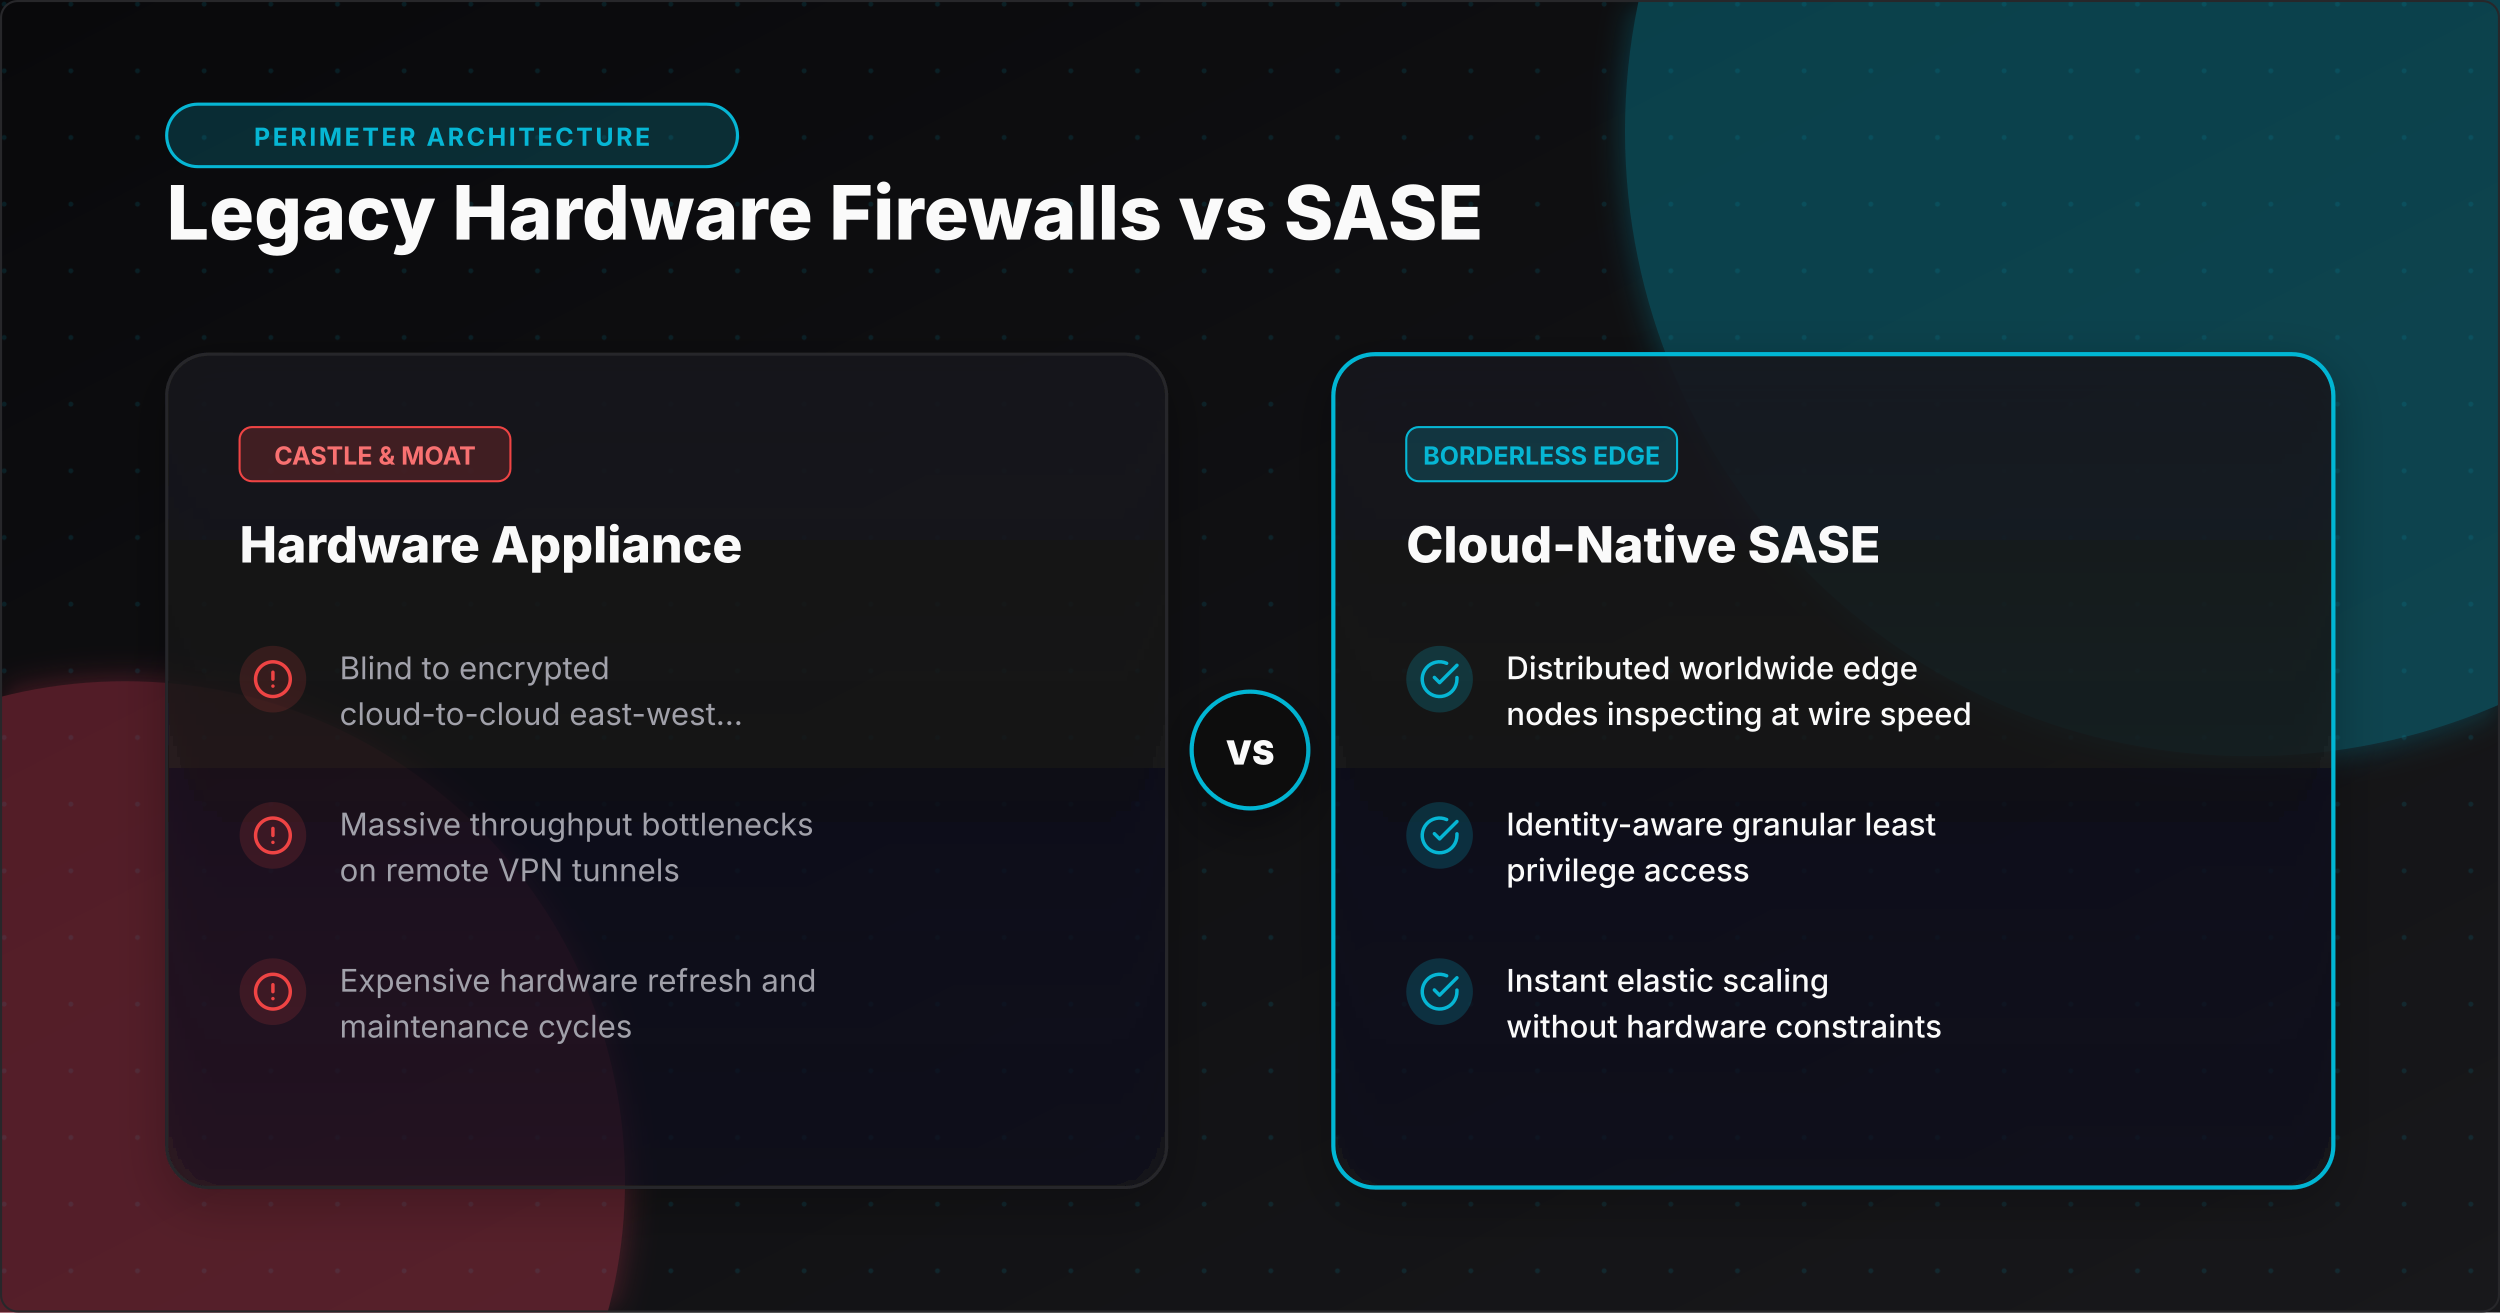
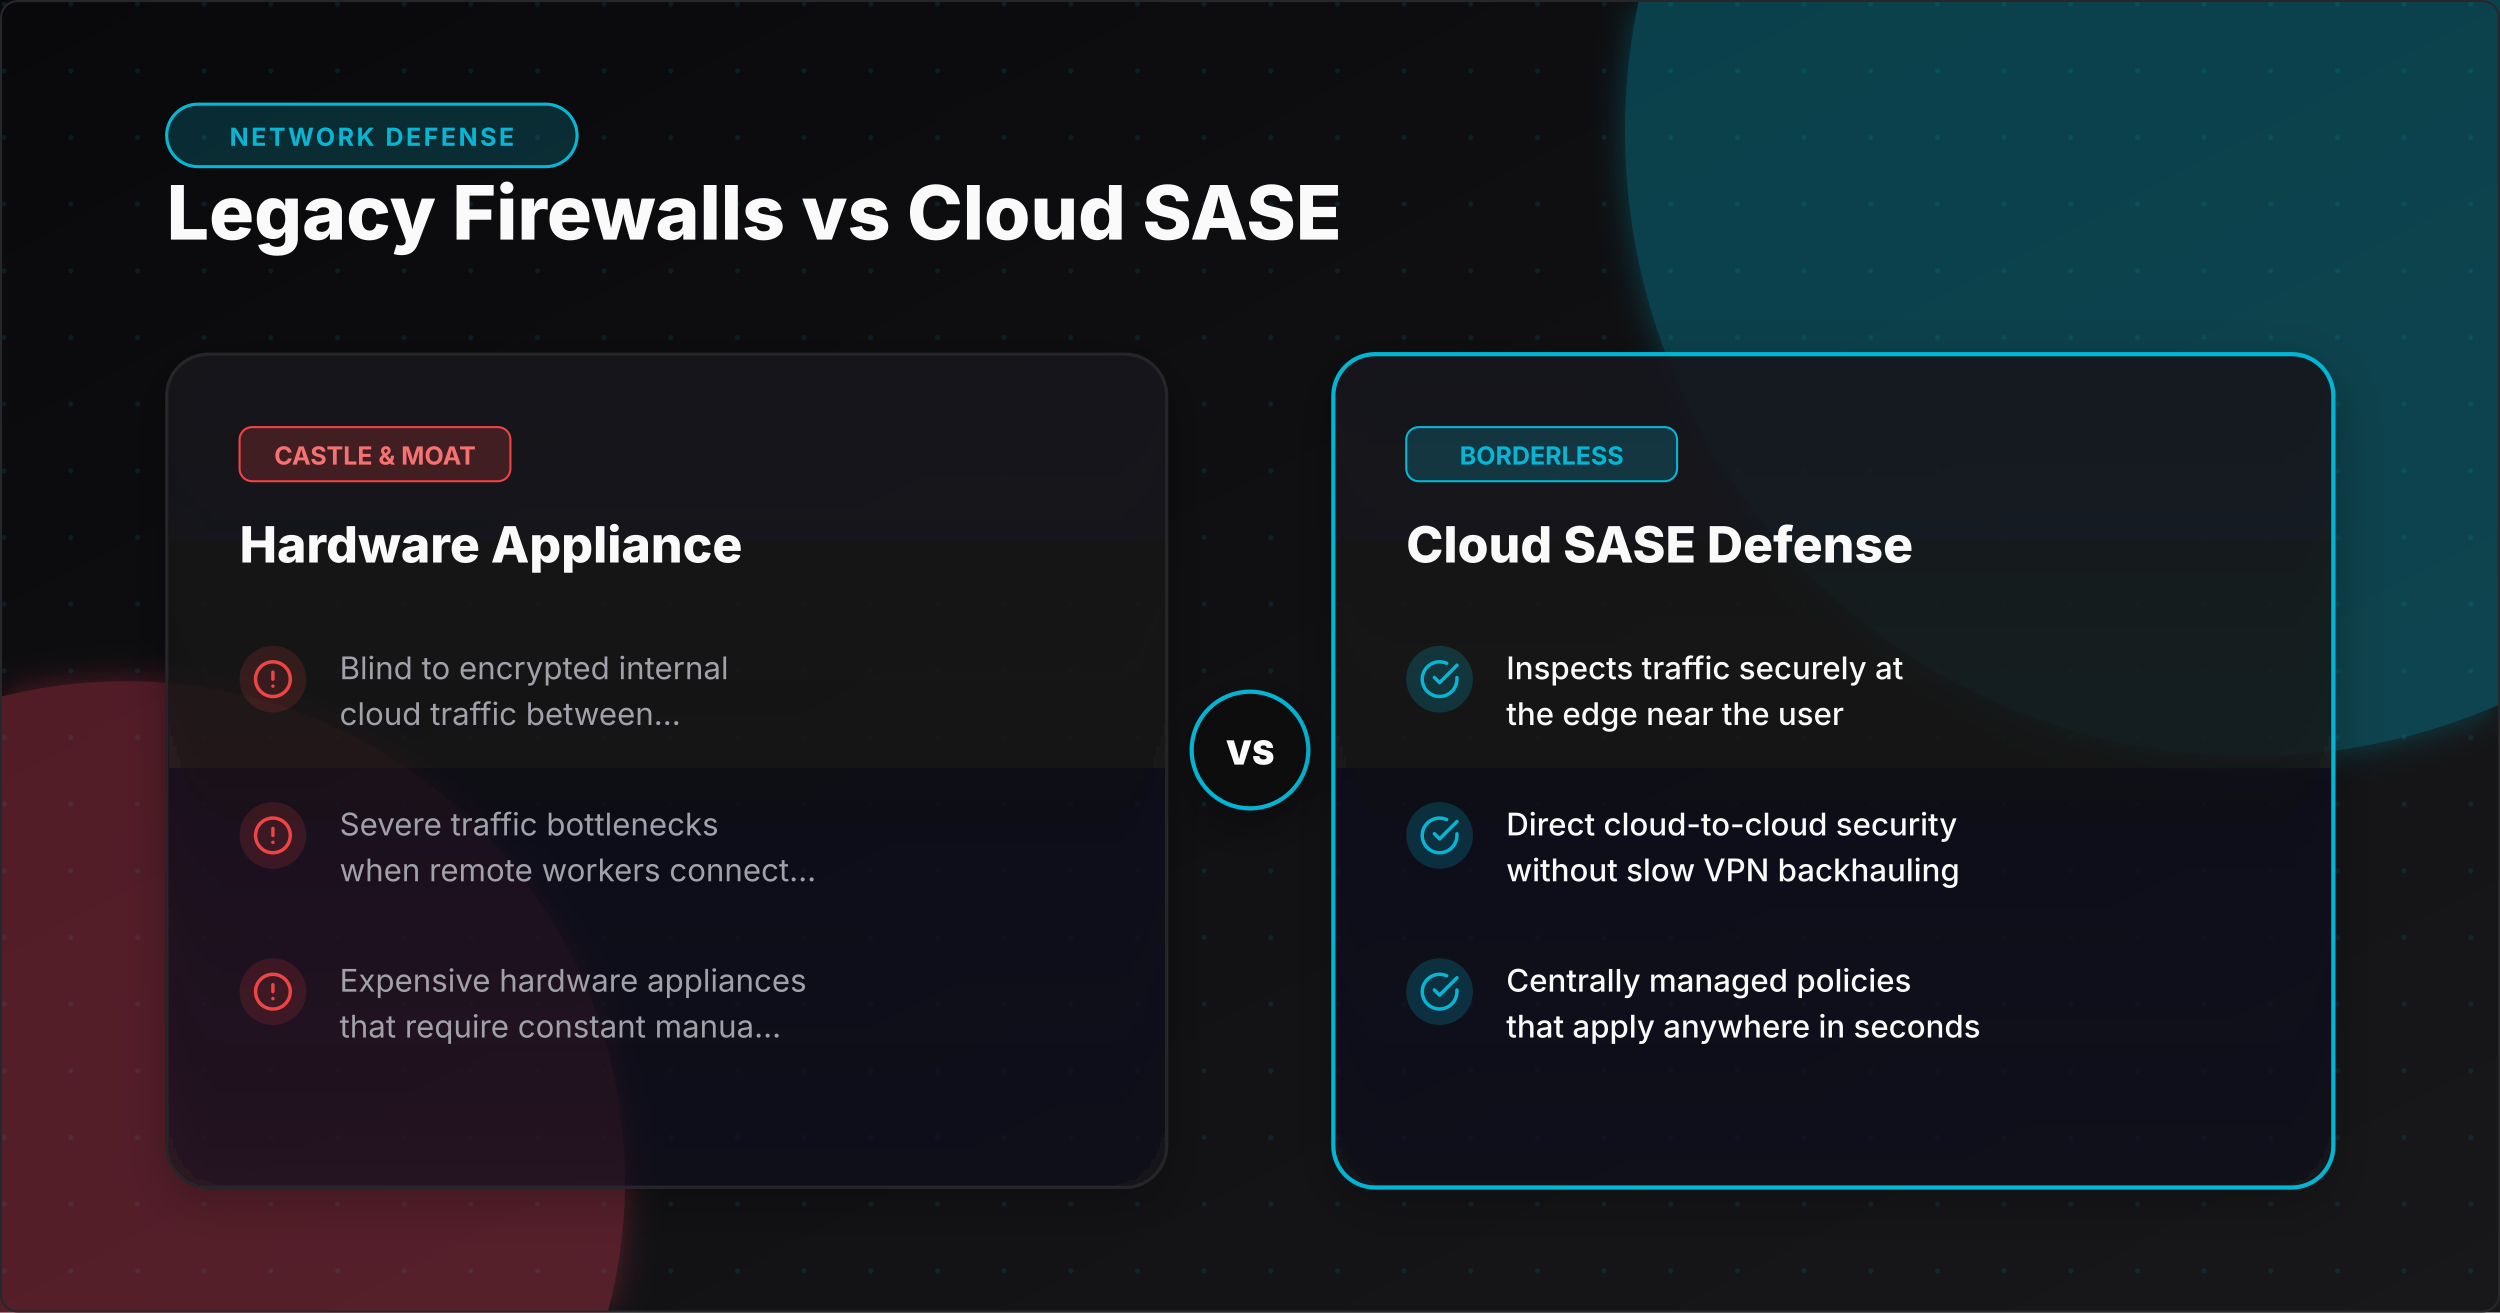
- <svg xmlns="http://www.w3.org/2000/svg" viewBox="0 0 1200 630" width="1200" height="630" role="img" aria-label="Legacy Hardware Firewalls vs SASE">
+ <svg xmlns="http://www.w3.org/2000/svg" viewBox="0 0 1200 630" width="1200" height="630" role="img" aria-label="Legacy Firewalls vs Cloud SASE">
  <defs>
    <linearGradient id="comp-design_027-bg-grad" x1="0%" y1="0%" x2="100%" y2="100%">
      <stop offset="0%" stop-color="#09090b" />
      <stop offset="100%" stop-color="#18181b" />
    </linearGradient>
    <linearGradient id="comp-design_027-primary-grad" x1="0%" y1="0%" x2="100%" y2="0%">
      <stop offset="0%" stop-color="#06b6d4" />
      <stop offset="100%" stop-color="#f43f5e" />
    </linearGradient>
    <linearGradient id="comp-design_027-card-grad" x1="0%" y1="0%" x2="0%" y2="100%">
      <stop offset="0%" stop-color="#18181b" stop-opacity="0.9" />
      <stop offset="100%" stop-color="#18181b" stop-opacity="0.6" />
    </linearGradient>
    <filter id="comp-design_027-shadow" x="-10%" y="-10%" width="130%" height="130%" filterUnits="userSpaceOnUse">
      <feDropShadow dx="0" dy="8" stdDeviation="12" flood-color="#000000" flood-opacity="0.35" />
    </filter>
    <filter id="comp-design_027-glow" x="-20%" y="-20%" width="140%" height="140%">
      <feGaussianBlur stdDeviation="8" result="blur" />
      <feComposite in="SourceGraphic" in2="blur" operator="over" />
    </filter>
    <pattern id="comp-design_027-dot-grid" x="0" y="0" width="32" height="32" patternUnits="userSpaceOnUse">
      <circle cx="2" cy="2" r="1.2" fill="#06b6d4" fill-opacity="0.12" />
    </pattern>
  </defs>
  <rect width="1200" height="630" fill="url(#comp-design_027-bg-grad)" />
  <rect width="1200" height="630" fill="url(#comp-design_027-dot-grid)" />
  <g opacity="0.3">
    <circle cx="1080" cy="63" r="300" fill="#06b6d4" filter="url(#comp-design_027-glow)" />
    <circle cx="60" cy="567" r="240" fill="#f43f5e" filter="url(#comp-design_027-glow)" />
  </g>
  <rect x="0.5" y="0.5" width="1199" height="629" rx="8" fill="none" stroke="#27272a" stroke-width="1" />
  <g transform="translate(80, 50)">
-     <rect x="0" y="0" width="274" height="30" rx="15" fill="#06b6d4" fill-opacity="0.2" stroke="#06b6d4" stroke-width="1.5" />
-     <text x="137" y="20" fill="#06b6d4" font-size="12" font-weight="700" text-anchor="middle" font-family="Inter, sans-serif" letter-spacing="1.2">
-       PERIMETER ARCHITECTURE
+     <rect x="0" y="0" width="197" height="30" rx="15" fill="#06b6d4" fill-opacity="0.2" stroke="#06b6d4" stroke-width="1.5" />
+     <text x="98.5" y="20" fill="#06b6d4" font-size="12" font-weight="700" text-anchor="middle" font-family="Inter, sans-serif" letter-spacing="1.2">
+       NETWORK DEFENSE
    </text>
    <text x="0" y="65" fill="#fafafa" font-size="36" font-weight="800" text-anchor="start" font-family="Inter, system-ui, -apple-system, sans-serif" opacity="1">
-       <tspan x="0" dy="0">Legacy Hardware Firewalls vs SASE</tspan>
+       <tspan x="0" dy="0">Legacy Firewalls vs Cloud SASE</tspan>
    </text>
  </g>
  <g transform="translate(80, 170)">
    <rect x="0" y="0" width="480" height="400" rx="20" fill="url(#comp-design_027-card-grad)" stroke="#27272a" stroke-width="1.5" filter="url(#comp-design_027-shadow)" />
    <g transform="translate(35, 35)">
      <rect x="0" y="0" width="130" height="26" rx="6" fill="#ef4444" fill-opacity="0.2" stroke="#ef4444" stroke-width="1" />
      <text x="65" y="18" fill="#f87171" font-size="12" font-weight="700" text-anchor="middle" font-family="Inter, sans-serif">
        CASTLE &amp; MOAT
      </text>
      <text x="0" y="65" fill="#fafafa" font-size="24" font-weight="800" text-anchor="start" font-family="Inter, system-ui, -apple-system, sans-serif" opacity="1">
        <tspan x="0" dy="0">Hardware Appliance</tspan>
      </text>
    </g>
    <g transform="translate(35, 140)">
      <g transform="translate(0, 0)">
        <circle cx="16" cy="16" r="16" fill="#ef4444" fill-opacity="0.15" />
        <g transform="translate(6, 6)" fill="none" stroke="#ef4444" stroke-width="2" stroke-linecap="round" stroke-linejoin="round">
          <svg width="20" height="20" viewBox="0 0 24 24">
            <circle cx="12" cy="12" r="10" />
            <line x1="12" x2="12" y1="8" y2="12" />
            <line x1="12" x2="12.01" y1="16" y2="16" />
          </svg>
        </g>
        <text x="48" y="16" fill="#a1a1aa" font-size="15" font-weight="normal" text-anchor="start" font-family="Inter, system-ui, -apple-system, sans-serif" opacity="1">
-           <tspan x="48" dy="0">Blind to encrypted</tspan>
-           <tspan x="48" dy="22">cloud-to-cloud east-west...</tspan>
+           <tspan x="48" dy="0">Blind to encrypted internal</tspan>
+           <tspan x="48" dy="22">cloud traffic between...</tspan>
        </text>
      </g>
      <g transform="translate(0, 75)">
        <circle cx="16" cy="16" r="16" fill="#ef4444" fill-opacity="0.15" />
        <g transform="translate(6, 6)" fill="none" stroke="#ef4444" stroke-width="2" stroke-linecap="round" stroke-linejoin="round">
          <svg width="20" height="20" viewBox="0 0 24 24">
            <circle cx="12" cy="12" r="10" />
            <line x1="12" x2="12" y1="8" y2="12" />
            <line x1="12" x2="12.01" y1="16" y2="16" />
          </svg>
        </g>
        <text x="48" y="16" fill="#a1a1aa" font-size="15" font-weight="normal" text-anchor="start" font-family="Inter, system-ui, -apple-system, sans-serif" opacity="1">
-           <tspan x="48" dy="0">Massive throughput bottlenecks</tspan>
-           <tspan x="48" dy="22">on remote VPN tunnels</tspan>
+           <tspan x="48" dy="0">Severe traffic bottlenecks</tspan>
+           <tspan x="48" dy="22">when remote workers connect...</tspan>
        </text>
      </g>
      <g transform="translate(0, 150)">
        <circle cx="16" cy="16" r="16" fill="#ef4444" fill-opacity="0.15" />
        <g transform="translate(6, 6)" fill="none" stroke="#ef4444" stroke-width="2" stroke-linecap="round" stroke-linejoin="round">
          <svg width="20" height="20" viewBox="0 0 24 24">
            <circle cx="12" cy="12" r="10" />
            <line x1="12" x2="12" y1="8" y2="12" />
            <line x1="12" x2="12.01" y1="16" y2="16" />
          </svg>
        </g>
        <text x="48" y="16" fill="#a1a1aa" font-size="15" font-weight="normal" text-anchor="start" font-family="Inter, system-ui, -apple-system, sans-serif" opacity="1">
-           <tspan x="48" dy="0">Expensive hardware refresh and</tspan>
-           <tspan x="48" dy="22">maintenance cycles</tspan>
+           <tspan x="48" dy="0">Expensive hardware appliances</tspan>
+           <tspan x="48" dy="22">that require constant manua...</tspan>
        </text>
      </g>
    </g>
  </g>
  <g transform="translate(580, 340)">
    <circle cx="20" cy="20" r="28" fill="#09090b" stroke="#06b6d4" stroke-width="2" filter="url(#comp-design_027-shadow)" />
    <text x="20" y="27" fill="#fafafa" font-size="16" font-weight="900" text-anchor="middle" font-family="Inter, sans-serif">
      VS
    </text>
  </g>
  <g transform="translate(640, 170)">
    <rect x="0" y="0" width="480" height="400" rx="20" fill="url(#comp-design_027-card-grad)" stroke="#06b6d4" stroke-width="2" filter="url(#comp-design_027-shadow)" />
    <g transform="translate(35, 35)">
      <rect x="0" y="0" width="130" height="26" rx="6" fill="#06b6d4" fill-opacity="0.2" stroke="#06b6d4" stroke-width="1" />
      <text x="65" y="18" fill="#06b6d4" font-size="12" font-weight="700" text-anchor="middle" font-family="Inter, sans-serif">
-         BORDERLESS EDGE
+         BORDERLESS
      </text>
      <text x="0" y="65" fill="#fafafa" font-size="24" font-weight="800" text-anchor="start" font-family="Inter, system-ui, -apple-system, sans-serif" opacity="1">
-         <tspan x="0" dy="0">Cloud-Native SASE</tspan>
+         <tspan x="0" dy="0">Cloud SASE Defense</tspan>
      </text>
    </g>
    <g transform="translate(35, 140)">
      <g transform="translate(0, 0)">
        <circle cx="16" cy="16" r="16" fill="#06b6d4" fill-opacity="0.2" />
        <g transform="translate(6, 6)" fill="none" stroke="#06b6d4" stroke-width="2" stroke-linecap="round" stroke-linejoin="round">
          <svg width="20" height="20" viewBox="0 0 24 24">
            <path d="M22 11.08V12a10 10 0 1 1-5.93-9.14" />
            <polyline points="22 4 12 14.01 9 11.01" />
          </svg>
        </g>
        <text x="48" y="16" fill="#fafafa" font-size="15" font-weight="500" text-anchor="start" font-family="Inter, system-ui, -apple-system, sans-serif" opacity="1">
-           <tspan x="48" dy="0">Distributed worldwide edge</tspan>
-           <tspan x="48" dy="22">nodes inspecting at wire speed</tspan>
+           <tspan x="48" dy="0">Inspects traffic securely at</tspan>
+           <tspan x="48" dy="22">the edge near the user</tspan>
        </text>
      </g>
      <g transform="translate(0, 75)">
        <circle cx="16" cy="16" r="16" fill="#06b6d4" fill-opacity="0.2" />
        <g transform="translate(6, 6)" fill="none" stroke="#06b6d4" stroke-width="2" stroke-linecap="round" stroke-linejoin="round">
          <svg width="20" height="20" viewBox="0 0 24 24">
            <path d="M22 11.08V12a10 10 0 1 1-5.93-9.14" />
            <polyline points="22 4 12 14.01 9 11.01" />
          </svg>
        </g>
        <text x="48" y="16" fill="#fafafa" font-size="15" font-weight="500" text-anchor="start" font-family="Inter, system-ui, -apple-system, sans-serif" opacity="1">
-           <tspan x="48" dy="0">Identity-aware granular least</tspan>
-           <tspan x="48" dy="22">privilege access</tspan>
+           <tspan x="48" dy="0">Direct cloud-to-cloud security</tspan>
+           <tspan x="48" dy="22">without slow VPN backhauling</tspan>
        </text>
      </g>
      <g transform="translate(0, 150)">
        <circle cx="16" cy="16" r="16" fill="#06b6d4" fill-opacity="0.2" />
        <g transform="translate(6, 6)" fill="none" stroke="#06b6d4" stroke-width="2" stroke-linecap="round" stroke-linejoin="round">
          <svg width="20" height="20" viewBox="0 0 24 24">
            <path d="M22 11.08V12a10 10 0 1 1-5.93-9.14" />
            <polyline points="22 4 12 14.01 9 11.01" />
          </svg>
        </g>
        <text x="48" y="16" fill="#fafafa" font-size="15" font-weight="500" text-anchor="start" font-family="Inter, system-ui, -apple-system, sans-serif" opacity="1">
-           <tspan x="48" dy="0">Instant elastic scaling</tspan>
-           <tspan x="48" dy="22">without hardware constraints</tspan>
+           <tspan x="48" dy="0">Centrally managed policies</tspan>
+           <tspan x="48" dy="22">that apply anywhere in seconds</tspan>
        </text>
      </g>
    </g>
  </g>
</svg>
